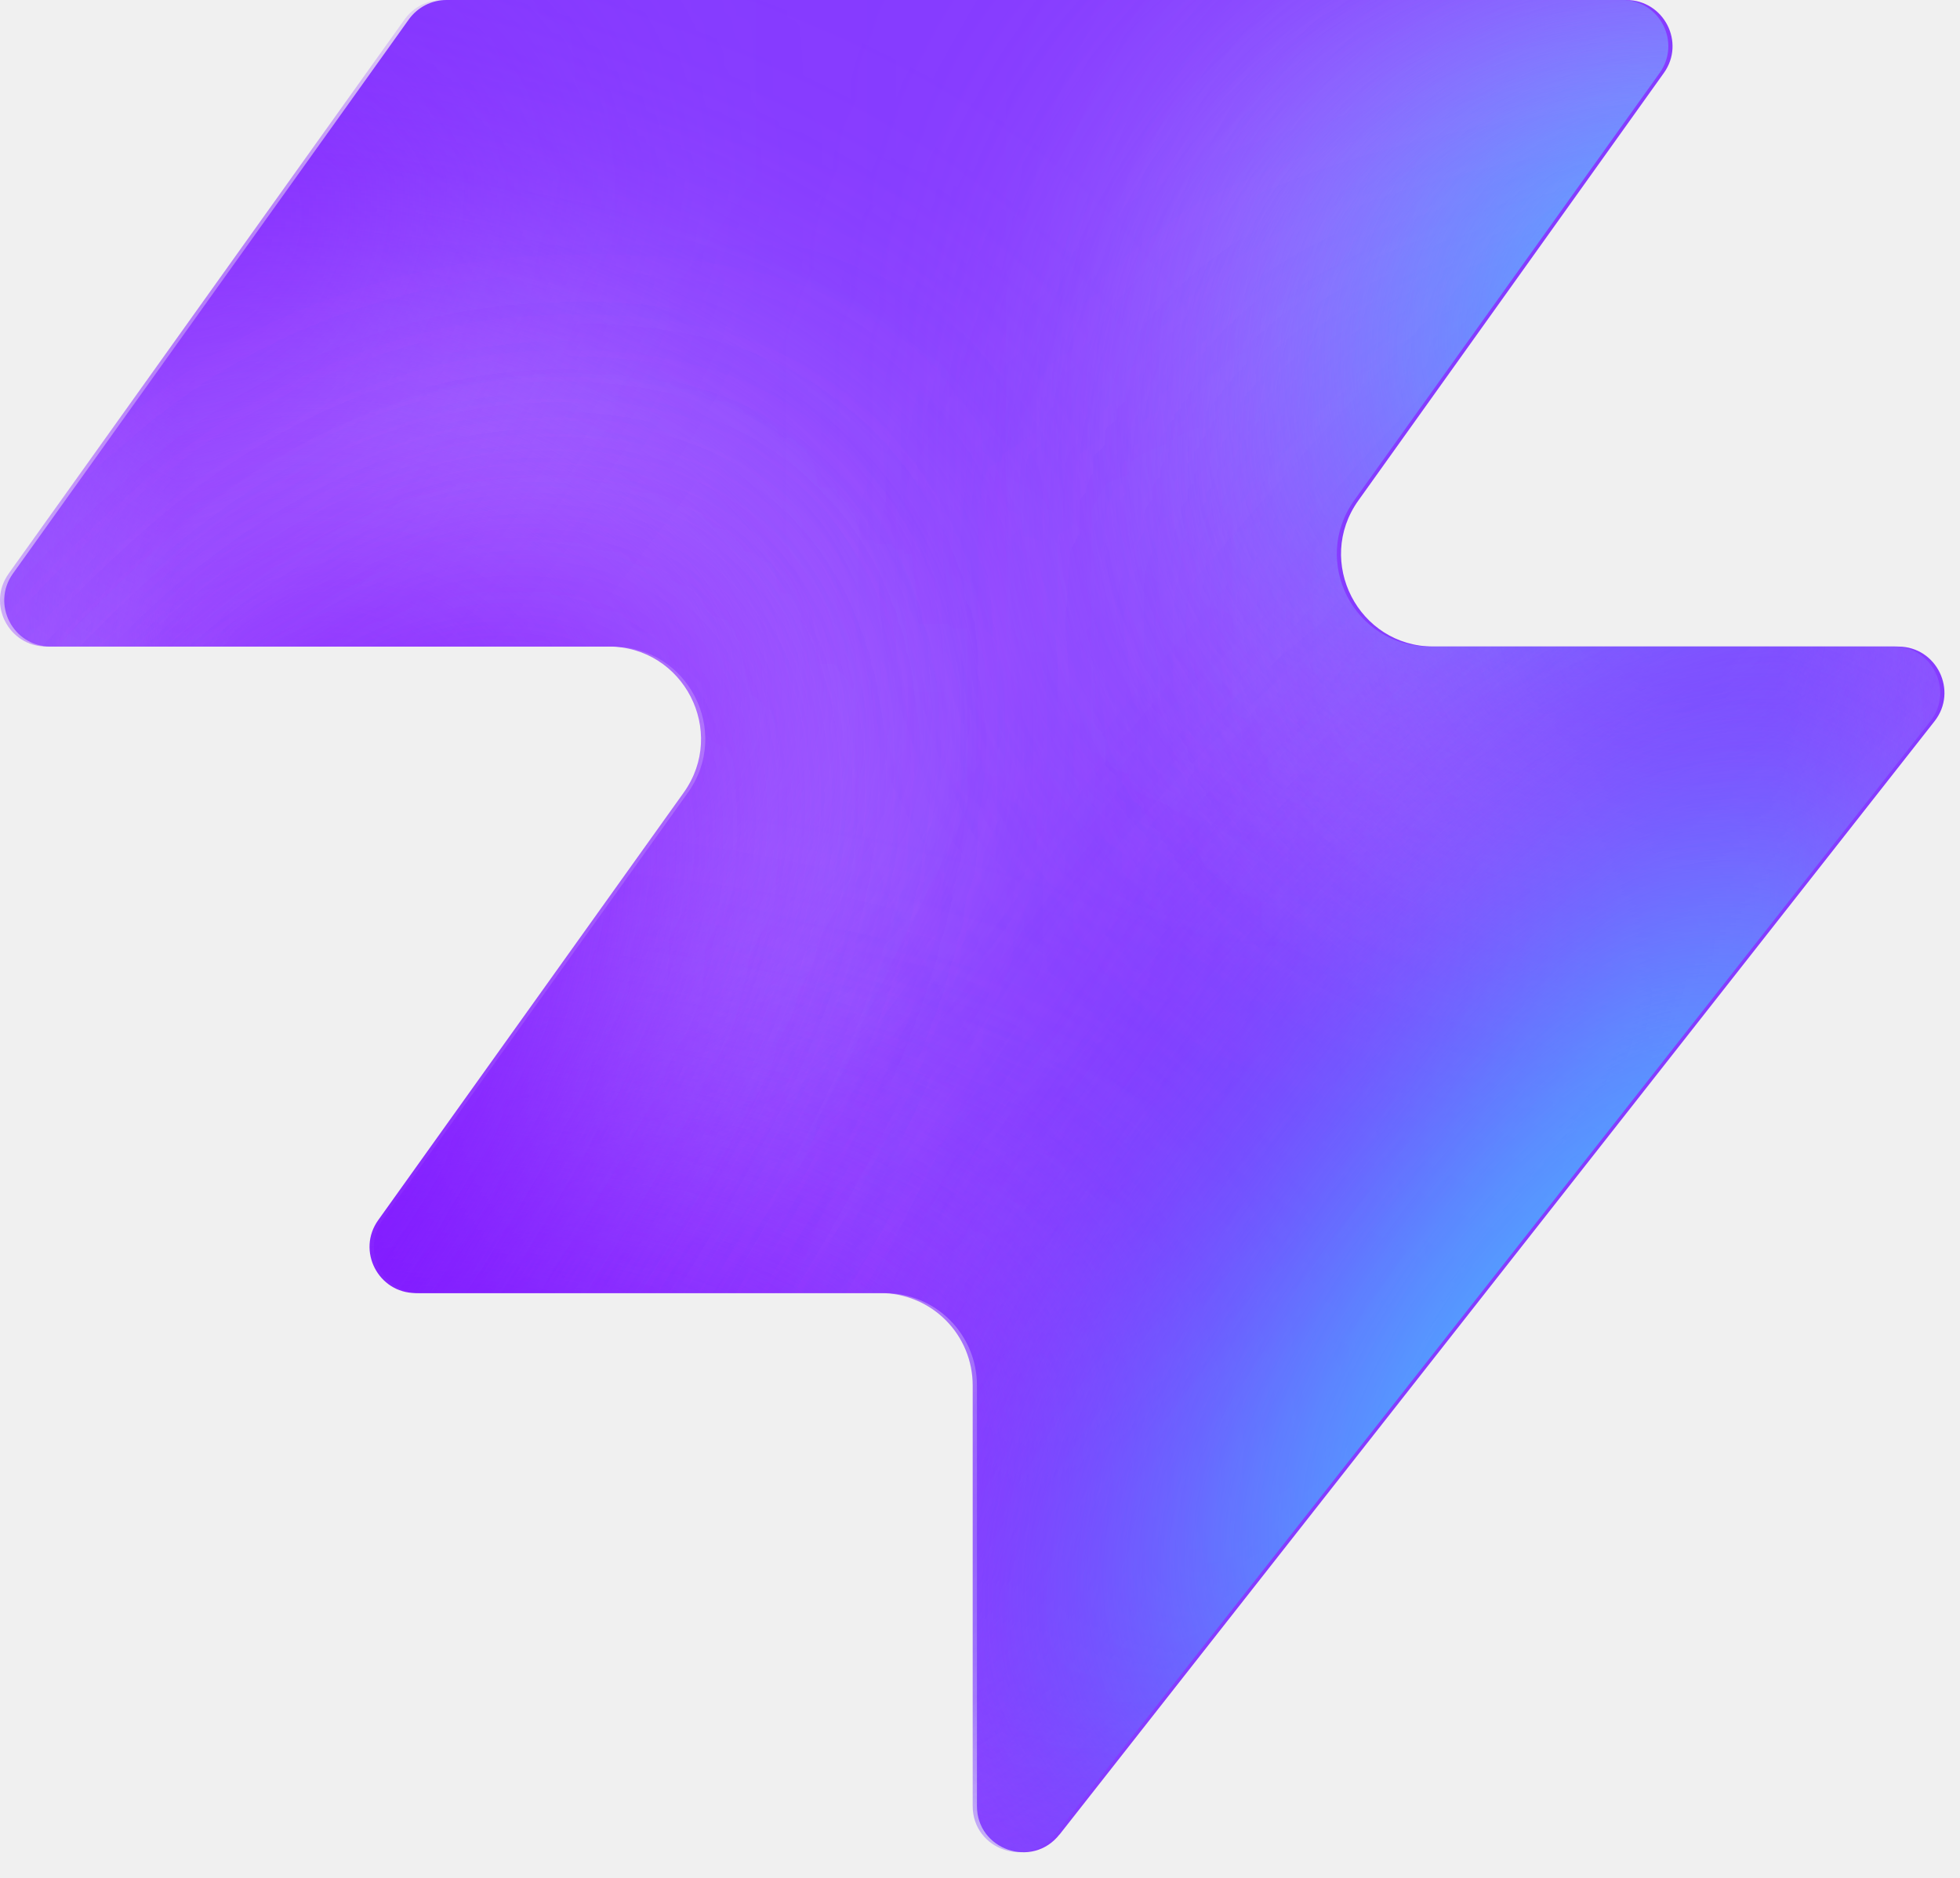
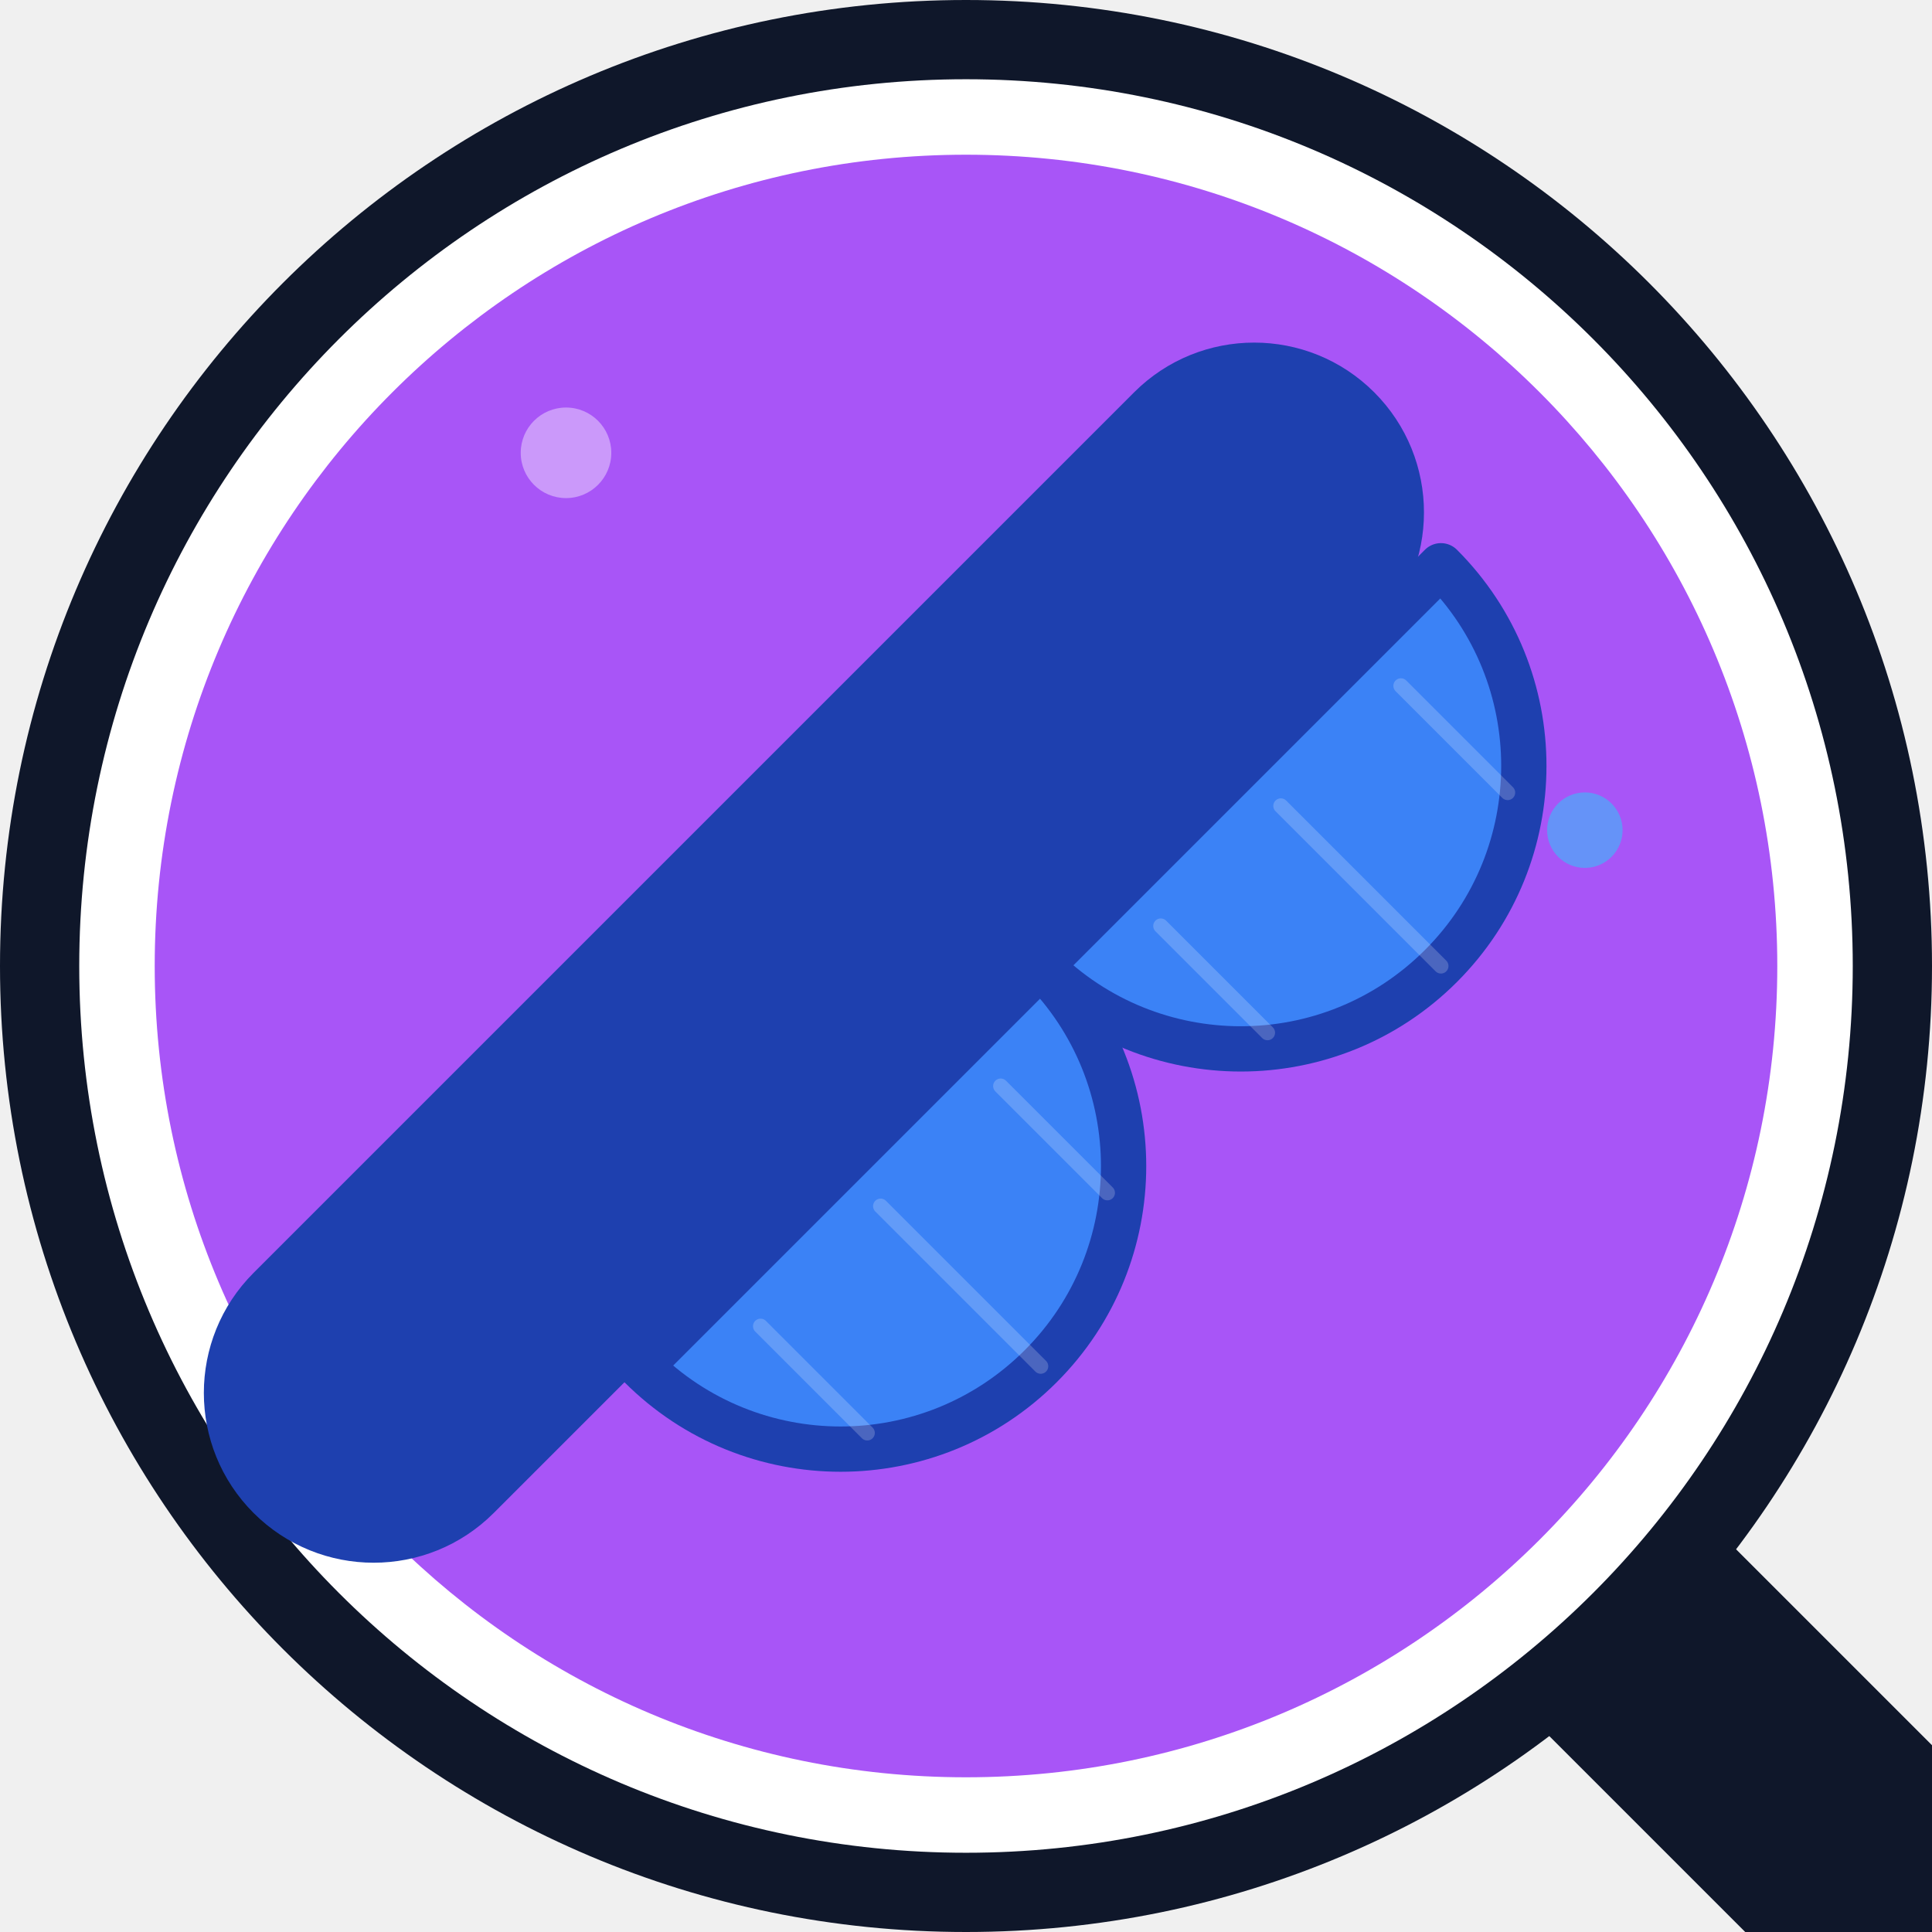
- <svg xmlns="http://www.w3.org/2000/svg" width="48" height="46" fill="none" viewBox="0 0 48 46">
-   <path fill="#863bff" d="M25.946 44.938c-.664.845-2.021.375-2.021-.698V33.937a2.26 2.26 0 0 0-2.262-2.262H10.287c-.92 0-1.456-1.04-.92-1.788l7.48-10.471c1.07-1.497 0-3.578-1.842-3.578H1.237c-.92 0-1.456-1.04-.92-1.788L10.013.474c.214-.297.556-.474.92-.474h28.894c.92 0 1.456 1.04.92 1.788l-7.48 10.471c-1.07 1.498 0 3.579 1.842 3.579h11.377c.943 0 1.473 1.088.89 1.83L25.947 44.94z" style="fill:#863bff;fill:color(display-p3 .525 .23 1);fill-opacity:1" />
-   <mask id="a" width="48" height="46" x="0" y="0" maskUnits="userSpaceOnUse" style="mask-type:alpha">
-     <path fill="#000" d="M25.842 44.938c-.664.844-2.021.375-2.021-.698V33.937a2.26 2.26 0 0 0-2.262-2.262H10.183c-.92 0-1.456-1.04-.92-1.788l7.48-10.471c1.07-1.498 0-3.579-1.842-3.579H1.133c-.92 0-1.456-1.04-.92-1.787L9.91.473c.214-.297.556-.474.92-.474h28.894c.92 0 1.456 1.04.92 1.788l-7.48 10.471c-1.07 1.498 0 3.578 1.842 3.578h11.377c.943 0 1.473 1.088.89 1.832L25.843 44.94z" style="fill:#000;fill-opacity:1" />
-   </mask>
-   <g mask="url(#a)">
-     <g filter="url(#b)">
-       <ellipse cx="5.508" cy="14.704" fill="#ede6ff" rx="5.508" ry="14.704" style="fill:#ede6ff;fill:color(display-p3 .927 .903 1);fill-opacity:1" transform="matrix(.00324 1 1 -.00324 -4.47 31.516)" />
-     </g>
-     <g filter="url(#c)">
-       <ellipse cx="10.399" cy="29.851" fill="#ede6ff" rx="10.399" ry="29.851" style="fill:#ede6ff;fill:color(display-p3 .927 .903 1);fill-opacity:1" transform="matrix(.00324 1 1 -.00324 -39.328 7.883)" />
-     </g>
-     <g filter="url(#d)">
-       <ellipse cx="5.508" cy="30.487" fill="#7e14ff" rx="5.508" ry="30.487" style="fill:#7e14ff;fill:color(display-p3 .492 .077 1);fill-opacity:1" transform="rotate(89.814 -25.913 -14.639)scale(1 -1)" />
-     </g>
-     <g filter="url(#e)">
-       <ellipse cx="5.508" cy="30.599" fill="#7e14ff" rx="5.508" ry="30.599" style="fill:#7e14ff;fill:color(display-p3 .492 .077 1);fill-opacity:1" transform="rotate(89.814 -32.644 -3.334)scale(1 -1)" />
-     </g>
-     <g filter="url(#f)">
-       <ellipse cx="5.508" cy="30.599" fill="#7e14ff" rx="5.508" ry="30.599" style="fill:#7e14ff;fill:color(display-p3 .492 .077 1);fill-opacity:1" transform="matrix(.00324 1 1 -.00324 -34.34 30.47)" />
-     </g>
-     <g filter="url(#g)">
-       <ellipse cx="14.072" cy="22.078" fill="#ede6ff" rx="14.072" ry="22.078" style="fill:#ede6ff;fill:color(display-p3 .927 .903 1);fill-opacity:1" transform="rotate(93.35 24.506 48.493)scale(-1 1)" />
-     </g>
-     <g filter="url(#h)">
-       <ellipse cx="3.47" cy="21.501" fill="#7e14ff" rx="3.47" ry="21.501" style="fill:#7e14ff;fill:color(display-p3 .492 .077 1);fill-opacity:1" transform="rotate(89.009 28.708 47.59)scale(-1 1)" />
-     </g>
-     <g filter="url(#i)">
-       <ellipse cx="3.47" cy="21.501" fill="#7e14ff" rx="3.47" ry="21.501" style="fill:#7e14ff;fill:color(display-p3 .492 .077 1);fill-opacity:1" transform="rotate(89.009 28.708 47.59)scale(-1 1)" />
-     </g>
-     <g filter="url(#j)">
-       <ellipse cx=".387" cy="8.972" fill="#7e14ff" rx="4.407" ry="29.108" style="fill:#7e14ff;fill:color(display-p3 .492 .077 1);fill-opacity:1" transform="rotate(39.51 .387 8.972)" />
-     </g>
-     <g filter="url(#k)">
-       <ellipse cx="47.523" cy="-6.092" fill="#7e14ff" rx="4.407" ry="29.108" style="fill:#7e14ff;fill:color(display-p3 .492 .077 1);fill-opacity:1" transform="rotate(37.892 47.523 -6.092)" />
-     </g>
-     <g filter="url(#l)">
-       <ellipse cx="41.412" cy="6.333" fill="#47bfff" rx="5.971" ry="9.665" style="fill:#47bfff;fill:color(display-p3 .28 .748 1);fill-opacity:1" transform="rotate(37.892 41.412 6.333)" />
-     </g>
-     <g filter="url(#m)">
-       <ellipse cx="-1.879" cy="38.332" fill="#7e14ff" rx="4.407" ry="29.108" style="fill:#7e14ff;fill:color(display-p3 .492 .077 1);fill-opacity:1" transform="rotate(37.892 -1.88 38.332)" />
-     </g>
-     <g filter="url(#n)">
-       <ellipse cx="-1.879" cy="38.332" fill="#7e14ff" rx="4.407" ry="29.108" style="fill:#7e14ff;fill:color(display-p3 .492 .077 1);fill-opacity:1" transform="rotate(37.892 -1.88 38.332)" />
-     </g>
-     <g filter="url(#o)">
-       <ellipse cx="35.651" cy="29.907" fill="#7e14ff" rx="4.407" ry="29.108" style="fill:#7e14ff;fill:color(display-p3 .492 .077 1);fill-opacity:1" transform="rotate(37.892 35.651 29.907)" />
-     </g>
-     <g filter="url(#p)">
-       <ellipse cx="38.418" cy="32.4" fill="#47bfff" rx="5.971" ry="15.297" style="fill:#47bfff;fill:color(display-p3 .28 .748 1);fill-opacity:1" transform="rotate(37.892 38.418 32.4)" />
+ <svg xmlns="http://www.w3.org/2000/svg" viewBox="0 0 512 512">
+   <circle cx="256" cy="256" r="256" fill="#0f172a" />
+   <path d="M400 400 L490 490" stroke="#0f172a" stroke-width="70" stroke-linecap="round" />
+   <circle cx="256" cy="256" r="235" fill="#ffffff" />
+   <circle cx="256" cy="256" r="215" fill="#a855f7" />
+   <circle cx="150" cy="120" r="12" fill="#ffffff" opacity="0.4" />
+   <circle cx="420" cy="220" r="10" fill="#38bdf8" opacity="0.6" />
+   <g transform="translate(256, 256) rotate(-45) translate(-256, -256)">
+     <rect x="20" y="180" width="420" height="90" rx="45" fill="#1e40af" />
+     <g transform="translate(120, 270)">
+       <path d="M0 0 a75 75 0 0 0 150 0 z" fill="#3b82f6" stroke="#1e40af" stroke-width="12" stroke-linejoin="round" />
+       <path d="M150 0 a75 75 0 0 0 150 0 z" fill="#3b82f6" stroke="#1e40af" stroke-width="12" stroke-linejoin="round" />
+       <path d="M30 15 v40 M75 15 v60 M120 15 v40" stroke="#ffffff" stroke-width="4" opacity="0.2" stroke-linecap="round" />
+       <path d="M180 15 v40 M225 15 v60 M270 15 v40" stroke="#ffffff" stroke-width="4" opacity="0.2" stroke-linecap="round" />
    </g>
  </g>
-   <defs>
-     <filter id="b" width="60.045" height="41.654" x="-19.77" y="16.149" color-interpolation-filters="sRGB" filterUnits="userSpaceOnUse">
-       <feFlood flood-opacity="0" result="BackgroundImageFix" />
-       <feBlend in="SourceGraphic" in2="BackgroundImageFix" result="shape" />
-       <feGaussianBlur result="effect1_foregroundBlur_2002_17158" stdDeviation="7.659" />
-     </filter>
-     <filter id="c" width="90.34" height="51.437" x="-54.613" y="-7.533" color-interpolation-filters="sRGB" filterUnits="userSpaceOnUse">
-       <feFlood flood-opacity="0" result="BackgroundImageFix" />
-       <feBlend in="SourceGraphic" in2="BackgroundImageFix" result="shape" />
-       <feGaussianBlur result="effect1_foregroundBlur_2002_17158" stdDeviation="7.659" />
-     </filter>
-     <filter id="d" width="79.355" height="29.4" x="-49.64" y="2.03" color-interpolation-filters="sRGB" filterUnits="userSpaceOnUse">
-       <feFlood flood-opacity="0" result="BackgroundImageFix" />
-       <feBlend in="SourceGraphic" in2="BackgroundImageFix" result="shape" />
-       <feGaussianBlur result="effect1_foregroundBlur_2002_17158" stdDeviation="4.596" />
-     </filter>
-     <filter id="e" width="79.579" height="29.4" x="-45.045" y="20.029" color-interpolation-filters="sRGB" filterUnits="userSpaceOnUse">
-       <feFlood flood-opacity="0" result="BackgroundImageFix" />
-       <feBlend in="SourceGraphic" in2="BackgroundImageFix" result="shape" />
-       <feGaussianBlur result="effect1_foregroundBlur_2002_17158" stdDeviation="4.596" />
-     </filter>
-     <filter id="f" width="79.579" height="29.4" x="-43.513" y="21.178" color-interpolation-filters="sRGB" filterUnits="userSpaceOnUse">
-       <feFlood flood-opacity="0" result="BackgroundImageFix" />
-       <feBlend in="SourceGraphic" in2="BackgroundImageFix" result="shape" />
-       <feGaussianBlur result="effect1_foregroundBlur_2002_17158" stdDeviation="4.596" />
-     </filter>
-     <filter id="g" width="74.749" height="58.852" x="15.756" y="-17.901" color-interpolation-filters="sRGB" filterUnits="userSpaceOnUse">
-       <feFlood flood-opacity="0" result="BackgroundImageFix" />
-       <feBlend in="SourceGraphic" in2="BackgroundImageFix" result="shape" />
-       <feGaussianBlur result="effect1_foregroundBlur_2002_17158" stdDeviation="7.659" />
-     </filter>
-     <filter id="h" width="61.377" height="25.362" x="23.548" y="2.284" color-interpolation-filters="sRGB" filterUnits="userSpaceOnUse">
-       <feFlood flood-opacity="0" result="BackgroundImageFix" />
-       <feBlend in="SourceGraphic" in2="BackgroundImageFix" result="shape" />
-       <feGaussianBlur result="effect1_foregroundBlur_2002_17158" stdDeviation="4.596" />
-     </filter>
-     <filter id="i" width="61.377" height="25.362" x="23.548" y="2.284" color-interpolation-filters="sRGB" filterUnits="userSpaceOnUse">
-       <feFlood flood-opacity="0" result="BackgroundImageFix" />
-       <feBlend in="SourceGraphic" in2="BackgroundImageFix" result="shape" />
-       <feGaussianBlur result="effect1_foregroundBlur_2002_17158" stdDeviation="4.596" />
-     </filter>
-     <filter id="j" width="56.045" height="63.649" x="-27.636" y="-22.853" color-interpolation-filters="sRGB" filterUnits="userSpaceOnUse">
-       <feFlood flood-opacity="0" result="BackgroundImageFix" />
-       <feBlend in="SourceGraphic" in2="BackgroundImageFix" result="shape" />
-       <feGaussianBlur result="effect1_foregroundBlur_2002_17158" stdDeviation="4.596" />
-     </filter>
-     <filter id="k" width="54.814" height="64.646" x="20.116" y="-38.415" color-interpolation-filters="sRGB" filterUnits="userSpaceOnUse">
-       <feFlood flood-opacity="0" result="BackgroundImageFix" />
-       <feBlend in="SourceGraphic" in2="BackgroundImageFix" result="shape" />
-       <feGaussianBlur result="effect1_foregroundBlur_2002_17158" stdDeviation="4.596" />
-     </filter>
-     <filter id="l" width="33.541" height="35.313" x="24.641" y="-11.323" color-interpolation-filters="sRGB" filterUnits="userSpaceOnUse">
-       <feFlood flood-opacity="0" result="BackgroundImageFix" />
-       <feBlend in="SourceGraphic" in2="BackgroundImageFix" result="shape" />
-       <feGaussianBlur result="effect1_foregroundBlur_2002_17158" stdDeviation="4.596" />
-     </filter>
-     <filter id="m" width="54.814" height="64.646" x="-29.286" y="6.009" color-interpolation-filters="sRGB" filterUnits="userSpaceOnUse">
-       <feFlood flood-opacity="0" result="BackgroundImageFix" />
-       <feBlend in="SourceGraphic" in2="BackgroundImageFix" result="shape" />
-       <feGaussianBlur result="effect1_foregroundBlur_2002_17158" stdDeviation="4.596" />
-     </filter>
-     <filter id="n" width="54.814" height="64.646" x="-29.286" y="6.009" color-interpolation-filters="sRGB" filterUnits="userSpaceOnUse">
-       <feFlood flood-opacity="0" result="BackgroundImageFix" />
-       <feBlend in="SourceGraphic" in2="BackgroundImageFix" result="shape" />
-       <feGaussianBlur result="effect1_foregroundBlur_2002_17158" stdDeviation="4.596" />
-     </filter>
-     <filter id="o" width="54.814" height="64.646" x="8.244" y="-2.416" color-interpolation-filters="sRGB" filterUnits="userSpaceOnUse">
-       <feFlood flood-opacity="0" result="BackgroundImageFix" />
-       <feBlend in="SourceGraphic" in2="BackgroundImageFix" result="shape" />
-       <feGaussianBlur result="effect1_foregroundBlur_2002_17158" stdDeviation="4.596" />
-     </filter>
-     <filter id="p" width="39.409" height="43.623" x="18.713" y="10.588" color-interpolation-filters="sRGB" filterUnits="userSpaceOnUse">
-       <feFlood flood-opacity="0" result="BackgroundImageFix" />
-       <feBlend in="SourceGraphic" in2="BackgroundImageFix" result="shape" />
-       <feGaussianBlur result="effect1_foregroundBlur_2002_17158" stdDeviation="4.596" />
-     </filter>
-   </defs>
</svg>
